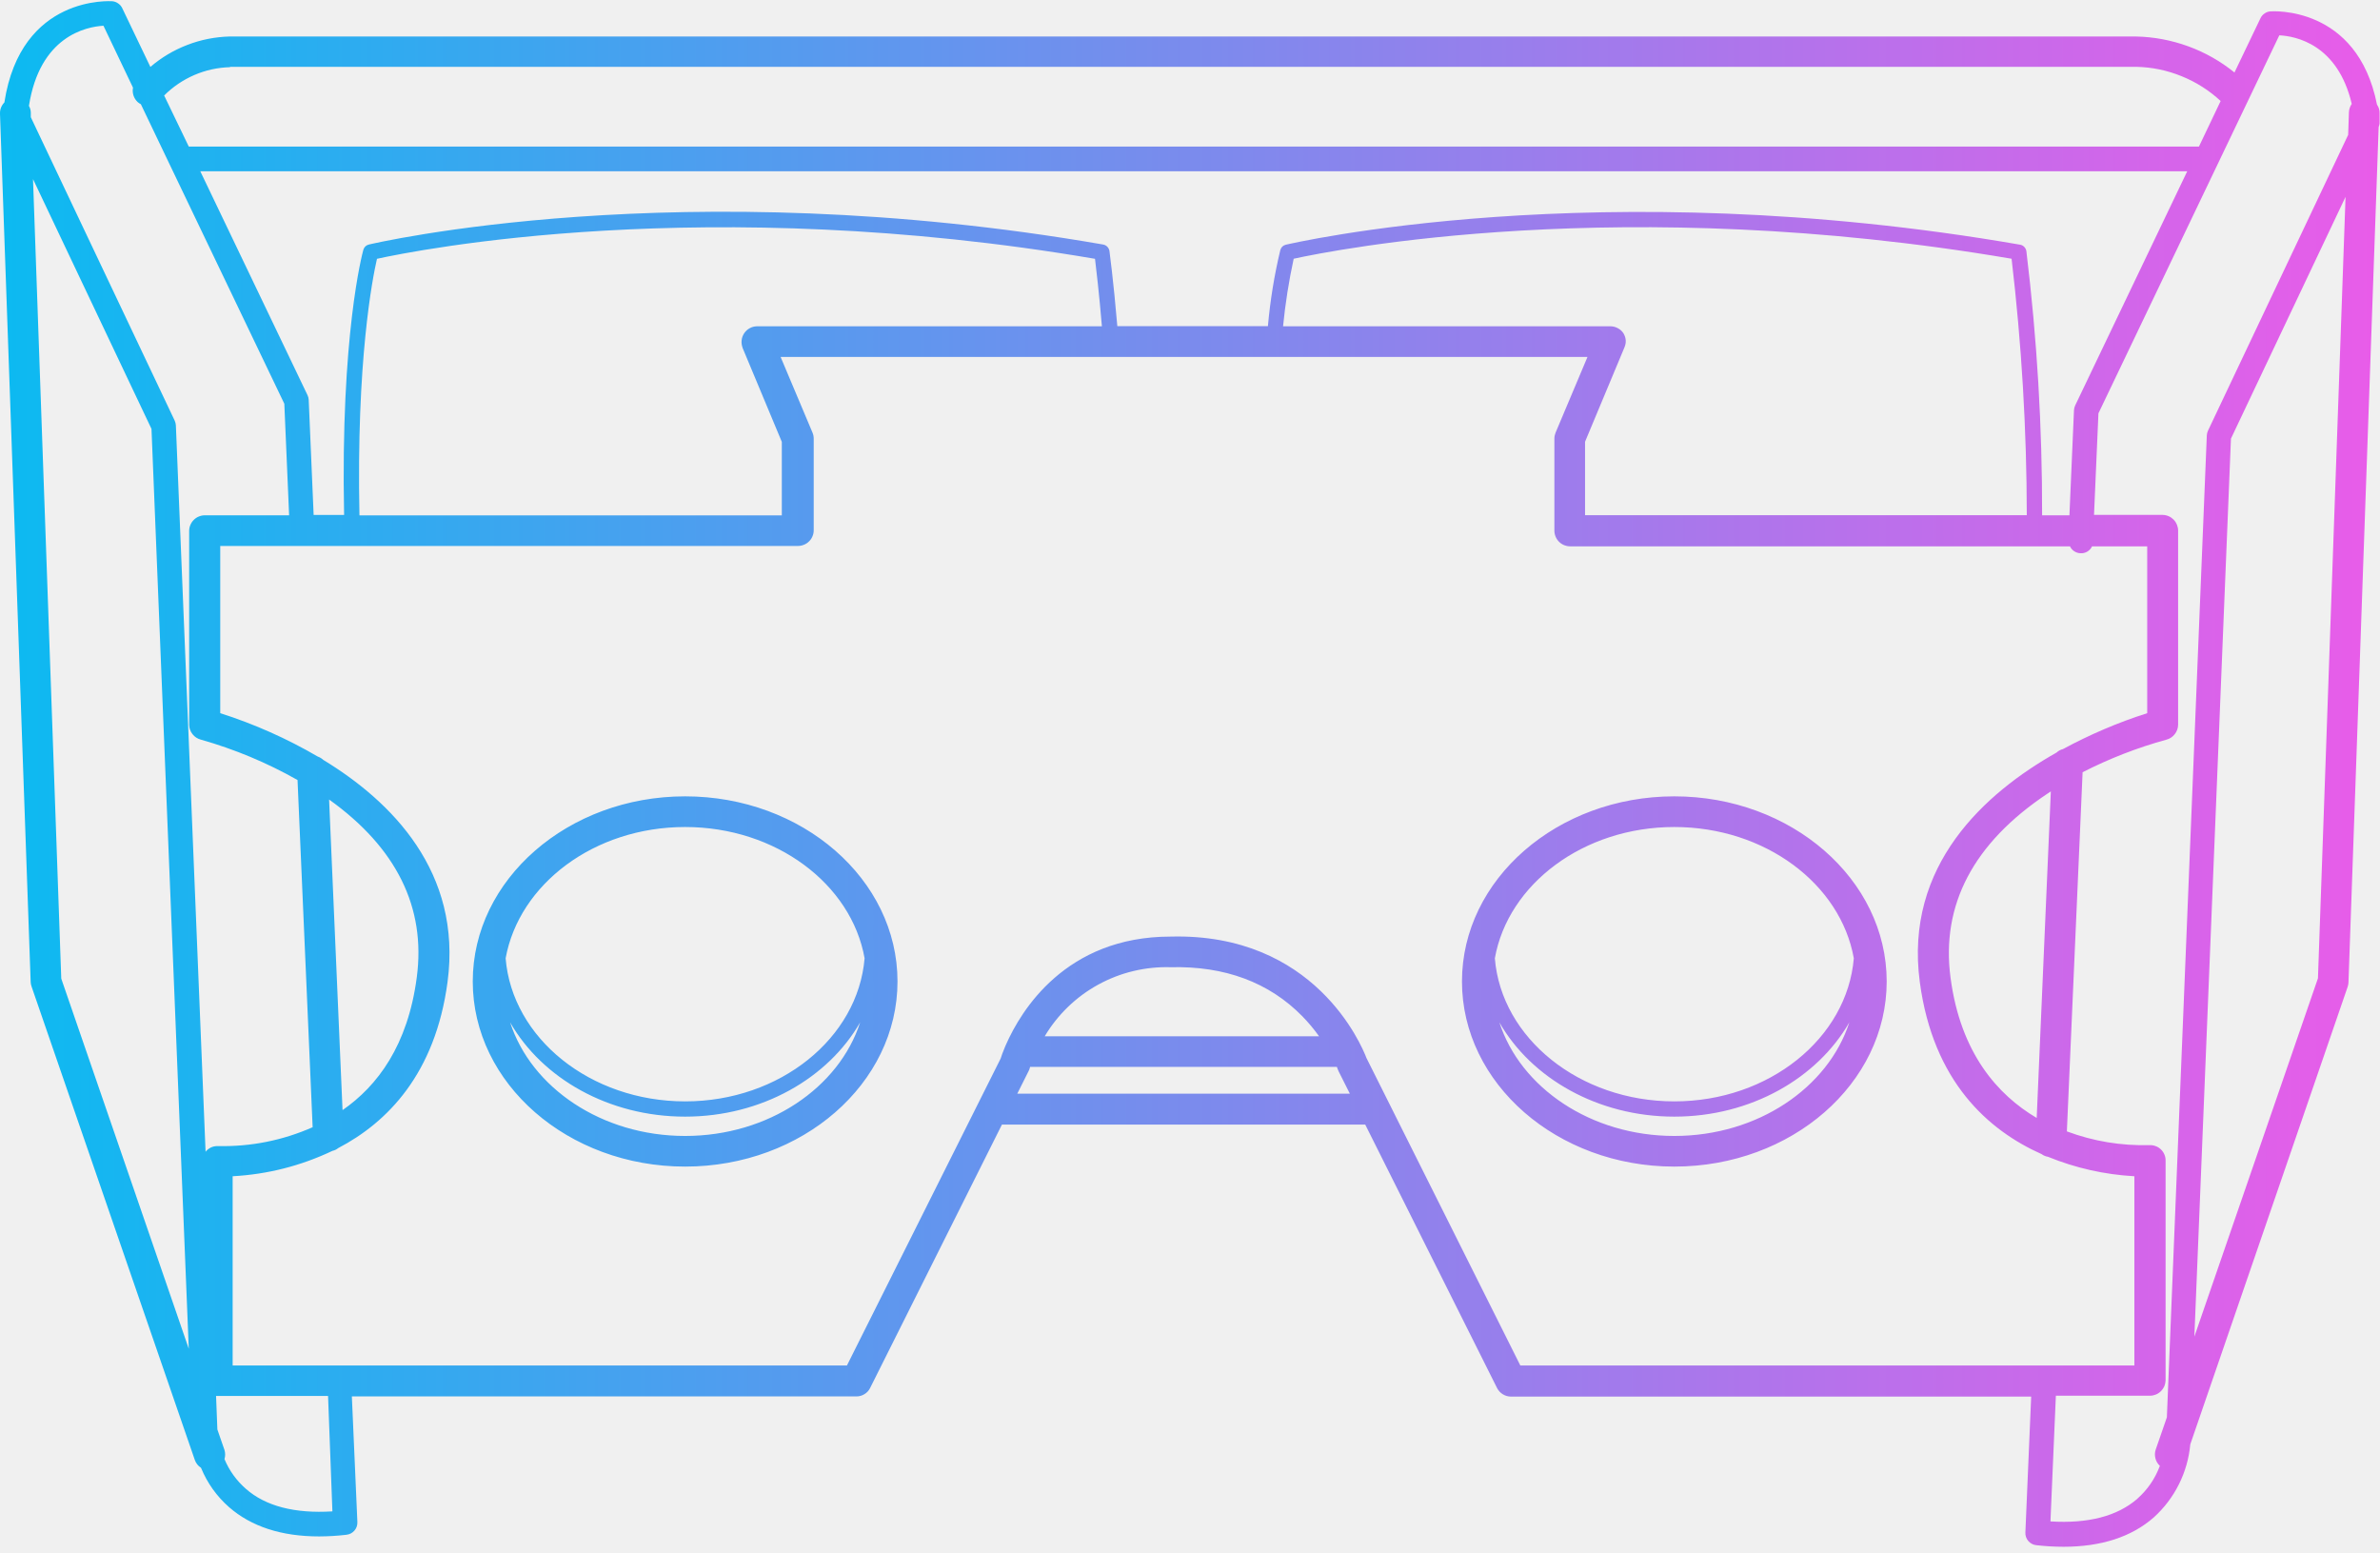
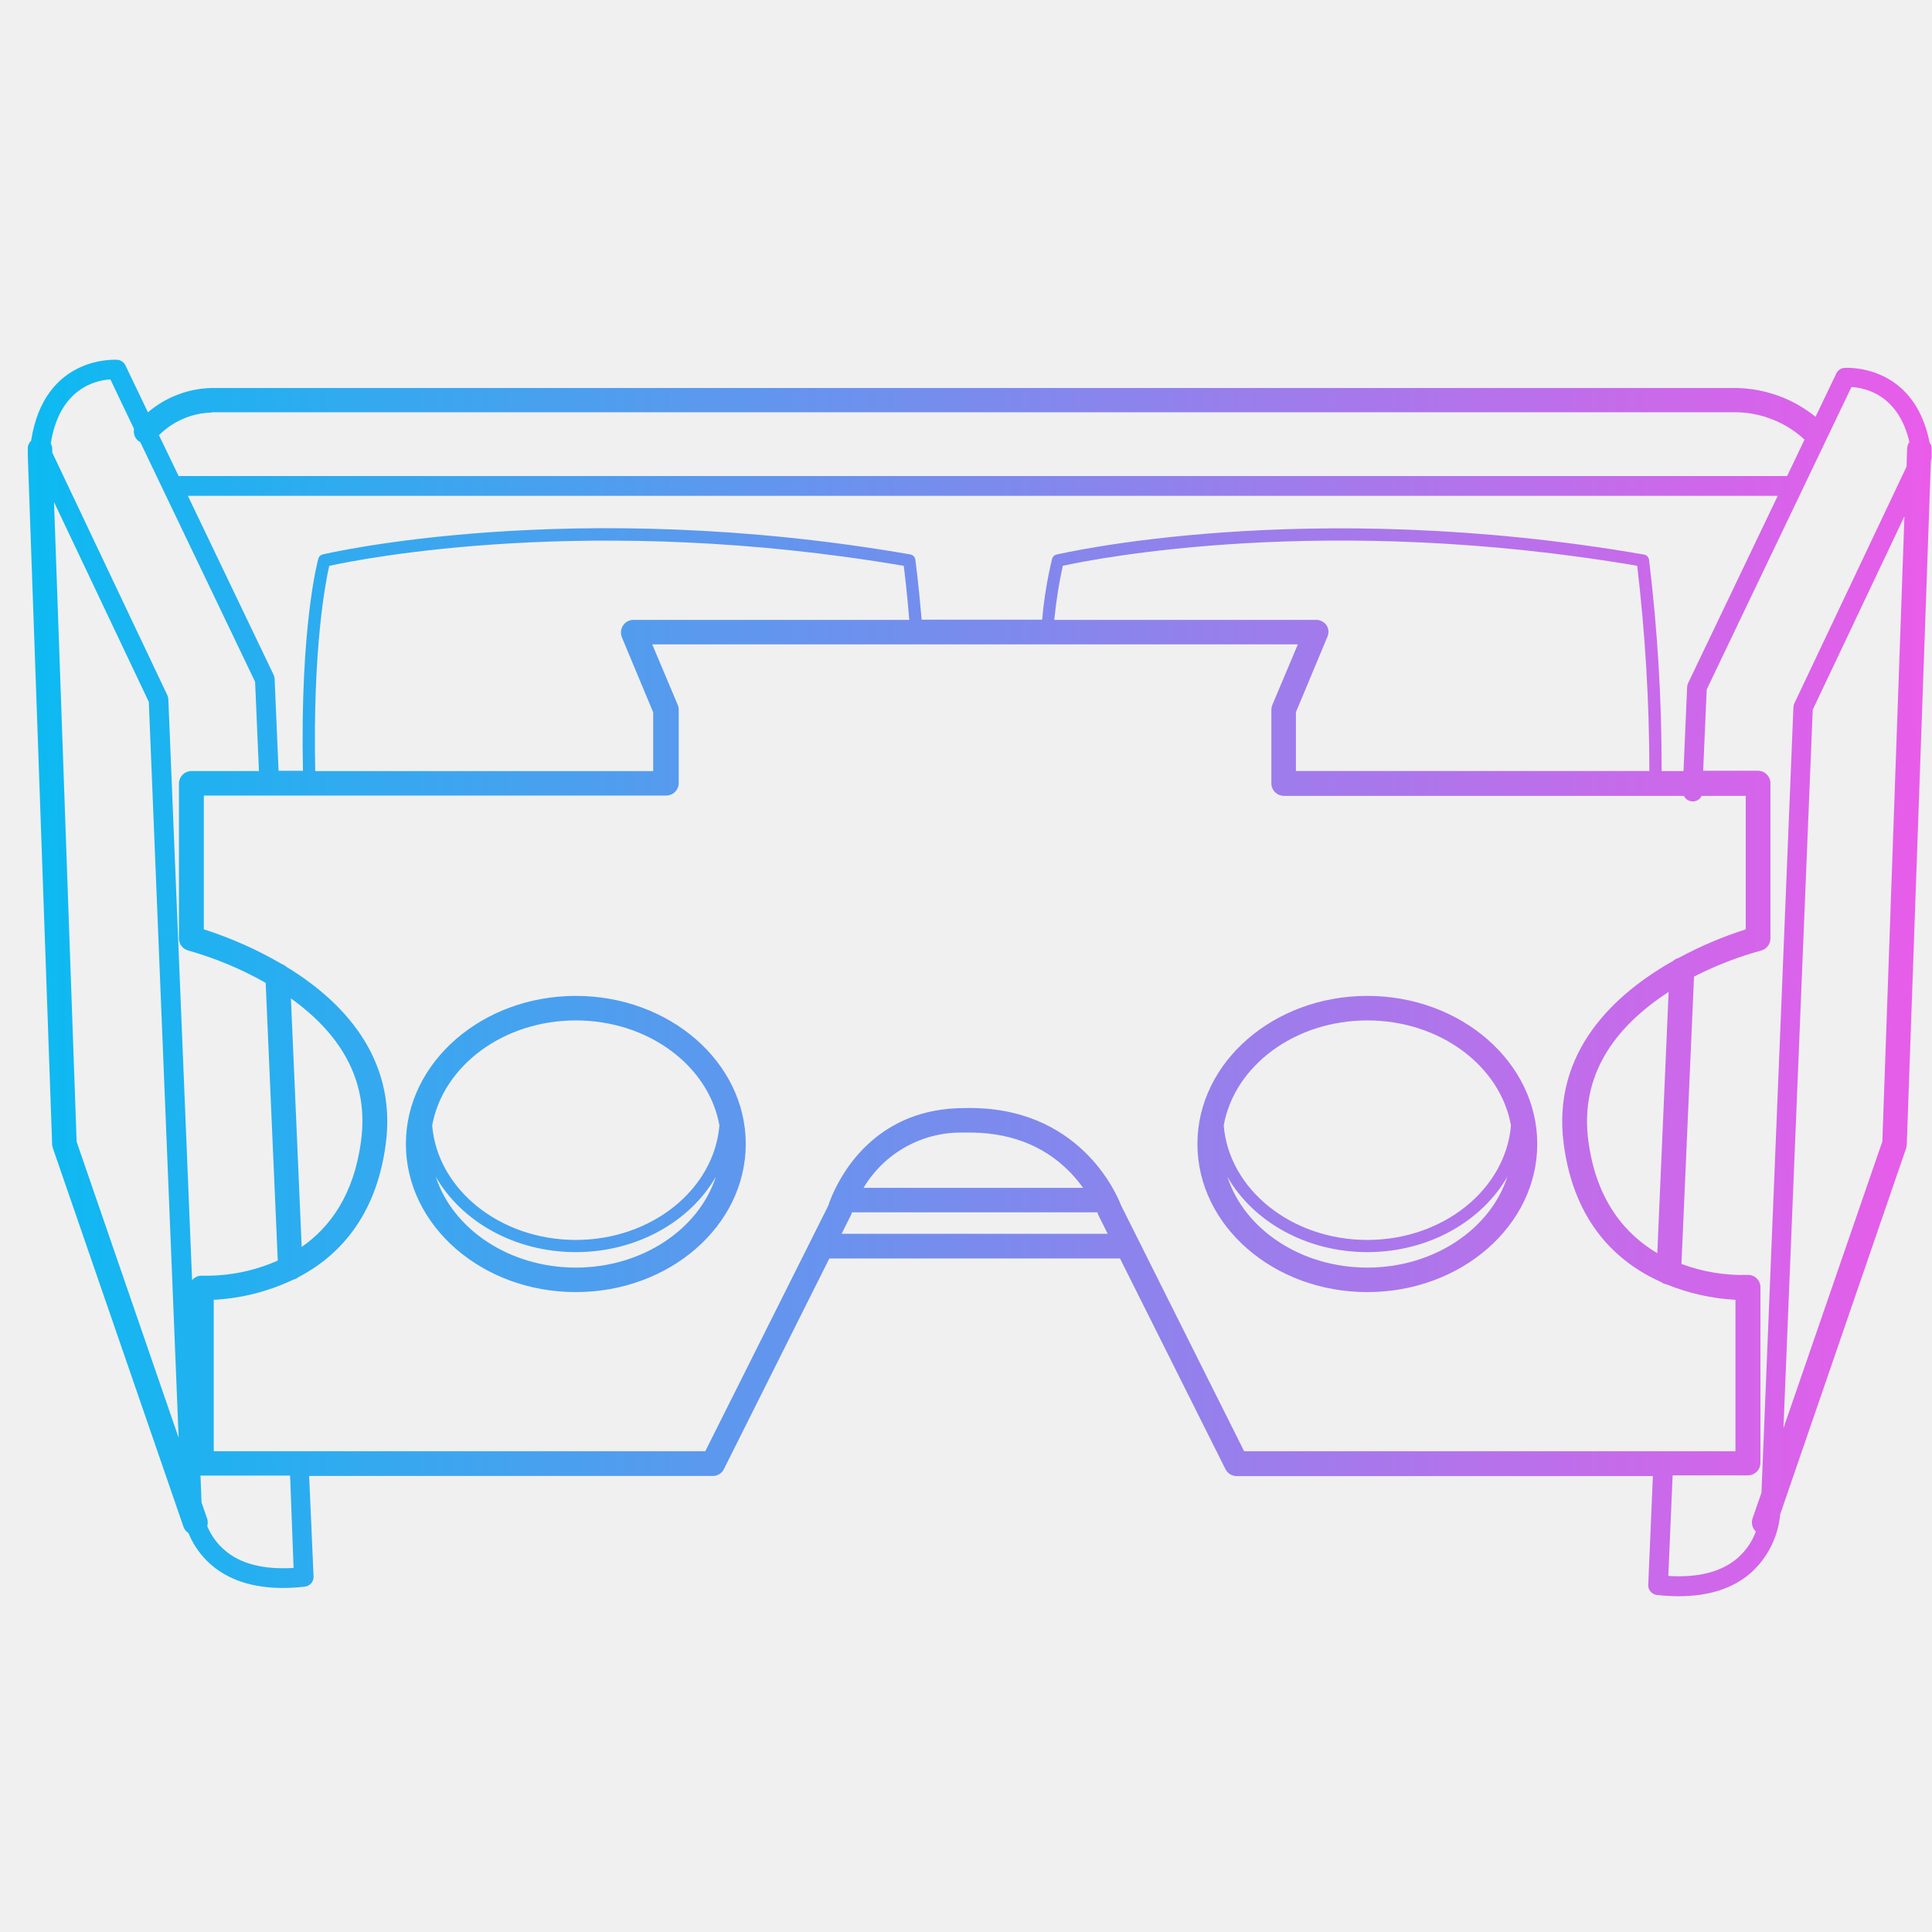
- <svg xmlns="http://www.w3.org/2000/svg" width="69" height="45" viewBox="0 0 69 45" fill="none">
-   <path d="M19.863 23.083C16.471 23.083 13.706 25.491 13.706 28.448C13.706 31.406 16.465 33.815 19.863 33.815C23.26 33.815 26.02 31.408 26.02 28.448C26.02 25.488 23.259 23.083 19.863 23.083ZM19.863 23.972C22.497 23.972 24.684 25.625 25.066 27.777C24.873 30.092 22.613 31.925 19.863 31.925C17.114 31.925 14.847 30.092 14.659 27.777C15.05 25.625 17.229 23.972 19.863 23.972ZM19.863 32.927C17.444 32.927 15.401 31.528 14.789 29.634C15.715 31.253 17.642 32.367 19.863 32.367C22.084 32.367 24.011 31.251 24.937 29.634C24.325 31.528 22.282 32.927 19.863 32.927ZM48.541 23.083C45.149 23.083 42.385 25.491 42.385 28.448C42.385 31.406 45.144 33.815 48.541 33.815C51.94 33.815 54.698 31.408 54.698 28.448C54.698 25.488 51.932 23.083 48.541 23.083ZM48.541 23.972C51.175 23.972 53.362 25.625 53.745 27.777C53.551 30.092 51.292 31.925 48.541 31.925C45.792 31.925 43.525 30.092 43.338 27.777C43.721 25.625 45.908 23.972 48.541 23.972ZM48.541 32.927C46.122 32.927 44.079 31.528 43.469 29.634C44.394 31.253 46.321 32.367 48.541 32.367C50.763 32.367 52.688 31.251 53.615 29.634C53.002 31.528 50.961 32.927 48.541 32.927ZM68.988 3.531C68.988 3.513 68.988 3.495 68.988 3.476V3.294C68.993 3.199 68.968 3.111 68.913 3.033C68.341 0.141 65.849 0.328 65.821 0.33C65.759 0.335 65.702 0.355 65.651 0.392C65.599 0.428 65.56 0.473 65.534 0.53L64.781 2.101C64.376 1.774 63.93 1.521 63.44 1.342C62.95 1.164 62.446 1.069 61.925 1.058H6.653C6.232 1.07 5.825 1.15 5.431 1.302C5.037 1.453 4.68 1.666 4.36 1.94L3.545 0.239C3.519 0.182 3.479 0.136 3.427 0.1C3.376 0.063 3.319 0.042 3.256 0.036C3.229 0.036 0.609 -0.162 0.127 2.969C0.04 3.06 -0.003 3.169 -1.80804e-05 3.294L0.889 28.464C0.891 28.509 0.899 28.552 0.914 28.593L5.648 42.319C5.683 42.415 5.742 42.491 5.828 42.547C6.01 42.989 6.281 43.369 6.64 43.686C7.287 44.251 8.163 44.535 9.253 44.535C9.518 44.534 9.781 44.518 10.044 44.487C10.089 44.482 10.132 44.469 10.171 44.449C10.211 44.428 10.245 44.4 10.275 44.366C10.305 44.332 10.327 44.294 10.342 44.251C10.356 44.209 10.363 44.165 10.361 44.12L10.201 40.477H24.829C24.913 40.477 24.991 40.455 25.062 40.411C25.134 40.368 25.189 40.308 25.226 40.233L29.048 32.597H39.503C39.529 32.599 39.554 32.599 39.58 32.597L43.404 40.238C43.444 40.312 43.498 40.371 43.57 40.415C43.642 40.459 43.72 40.481 43.803 40.482H58.887L58.719 44.421C58.716 44.466 58.723 44.509 58.737 44.552C58.752 44.595 58.774 44.633 58.803 44.667C58.832 44.701 58.867 44.729 58.907 44.75C58.946 44.771 58.988 44.785 59.033 44.789C59.296 44.819 59.56 44.834 59.824 44.835C60.914 44.835 61.792 44.551 62.437 43.988C62.741 43.713 62.985 43.393 63.169 43.027C63.352 42.661 63.462 42.274 63.5 41.866L68.061 28.608C68.076 28.565 68.084 28.522 68.086 28.478L68.961 3.679C68.982 3.632 68.991 3.583 68.988 3.531ZM6.67 1.937H61.933C62.388 1.947 62.827 2.037 63.248 2.209C63.669 2.379 64.047 2.619 64.38 2.928L63.751 4.248H5.473L4.759 2.768C5.013 2.515 5.305 2.317 5.635 2.174C5.965 2.032 6.311 1.957 6.67 1.947V1.937ZM60.128 11.89L59.996 14.937H59.204C59.209 12.375 59.057 9.824 58.748 7.281C58.741 7.234 58.72 7.193 58.688 7.158C58.655 7.124 58.615 7.102 58.568 7.093C46.285 4.964 37.362 7.077 37.279 7.093C37.196 7.114 37.142 7.167 37.118 7.25C36.944 7.975 36.825 8.71 36.759 9.453H32.393C32.279 8.108 32.165 7.286 32.165 7.276C32.157 7.229 32.137 7.188 32.104 7.153C32.07 7.118 32.03 7.097 31.983 7.088C19.702 4.959 10.776 7.069 10.694 7.088C10.611 7.109 10.557 7.162 10.533 7.245C10.505 7.345 9.869 9.716 9.976 14.927H9.093L8.95 11.59C8.948 11.541 8.936 11.496 8.915 11.453L5.807 4.965H63.411L60.162 11.754C60.142 11.797 60.131 11.843 60.128 11.89ZM47.064 9.656C47.022 9.595 46.969 9.547 46.903 9.513C46.839 9.478 46.769 9.459 46.695 9.458H37.198C37.263 8.8 37.366 8.147 37.506 7.5C38.645 7.25 47.023 5.574 58.319 7.5C58.61 9.969 58.757 12.447 58.76 14.934H45.953V12.805L47.094 10.073C47.156 9.929 47.145 9.79 47.064 9.656ZM21.525 10.075L22.666 12.808V14.939H10.421C10.327 10.453 10.801 8.058 10.929 7.502C12.069 7.251 20.447 5.576 31.746 7.502C31.782 7.798 31.864 8.489 31.946 9.458H21.939C21.902 9.459 21.866 9.465 21.831 9.474C21.796 9.484 21.763 9.498 21.731 9.516C21.7 9.533 21.671 9.554 21.644 9.579C21.617 9.604 21.594 9.632 21.574 9.661C21.554 9.691 21.538 9.724 21.525 9.758C21.513 9.791 21.505 9.827 21.501 9.863C21.497 9.899 21.497 9.934 21.502 9.971C21.506 10.007 21.515 10.042 21.527 10.075H21.525ZM2.996 0.739L3.856 2.541C3.841 2.618 3.846 2.694 3.87 2.768C3.895 2.842 3.936 2.907 3.993 2.96C4.02 2.984 4.051 3.004 4.084 3.021L4.914 4.756L8.243 11.703L8.382 14.937H5.929C5.869 14.938 5.812 14.951 5.757 14.975C5.703 14.998 5.655 15.031 5.614 15.074C5.572 15.116 5.54 15.165 5.518 15.22C5.495 15.275 5.484 15.332 5.484 15.392V21.016C5.488 21.116 5.52 21.205 5.583 21.283C5.645 21.361 5.725 21.413 5.822 21.439C6.803 21.717 7.738 22.107 8.626 22.61L9.064 32.674C8.192 33.057 7.28 33.239 6.327 33.221C6.202 33.215 6.092 33.255 6 33.341C5.985 33.354 5.971 33.37 5.96 33.387L5.099 12.332C5.096 12.283 5.085 12.237 5.065 12.193L0.893 3.397V3.265C0.892 3.195 0.873 3.129 0.839 3.069C1.154 1.051 2.492 0.776 2.998 0.746L2.996 0.739ZM9.93 32.161L9.541 23.175C11.497 24.575 12.352 26.308 12.083 28.33C11.823 30.304 10.945 31.474 9.933 32.177L9.93 32.161ZM0.957 5.191L4.392 12.432L5.473 39.095L1.776 28.366L0.957 5.191ZM9.637 43.809C8.546 43.877 7.698 43.658 7.128 43.155C6.855 42.916 6.648 42.629 6.508 42.294C6.534 42.206 6.534 42.118 6.508 42.03L6.302 41.435L6.264 40.464H9.511L9.637 43.809ZM29.493 31.701L29.821 31.046C29.835 31.021 29.846 30.994 29.853 30.966L29.864 30.925H38.758L38.782 30.989C38.788 31.009 38.796 31.028 38.805 31.046L39.134 31.701H29.493ZM30.288 30.038C30.475 29.723 30.701 29.44 30.964 29.185C31.227 28.931 31.518 28.717 31.84 28.54C32.161 28.365 32.498 28.233 32.855 28.148C33.211 28.063 33.571 28.025 33.937 28.036C35.506 27.997 36.792 28.473 37.758 29.459C37.934 29.639 38.095 29.832 38.242 30.038H30.288ZM39.617 30.67C39.471 30.288 38.112 27.04 33.939 27.148C30.885 27.148 29.593 29.311 29.168 30.274C29.158 30.296 29.148 30.317 29.139 30.34C29.073 30.499 29.029 30.617 29.011 30.682L24.554 39.58H6.745V34.095C7.758 34.039 8.722 33.794 9.638 33.359C9.7 33.345 9.756 33.319 9.805 33.279C11.228 32.535 12.619 31.128 12.975 28.464C13.401 25.276 11.349 23.227 9.37 22.025C9.325 21.983 9.273 21.951 9.215 21.931C8.318 21.408 7.375 20.988 6.385 20.672V15.825H23.136C23.195 15.825 23.254 15.813 23.309 15.79C23.366 15.767 23.415 15.734 23.457 15.691C23.501 15.649 23.533 15.6 23.556 15.544C23.58 15.488 23.591 15.43 23.591 15.369V12.716C23.591 12.656 23.58 12.599 23.557 12.543L22.631 10.346H46.024L45.098 12.543C45.076 12.599 45.064 12.656 45.064 12.716V15.381C45.064 15.441 45.076 15.499 45.099 15.555C45.122 15.61 45.155 15.66 45.198 15.703C45.24 15.745 45.29 15.778 45.346 15.802C45.402 15.824 45.46 15.836 45.52 15.836H60.011C60.04 15.896 60.081 15.943 60.136 15.979C60.191 16.015 60.251 16.034 60.317 16.036C60.388 16.04 60.454 16.025 60.516 15.988C60.576 15.951 60.622 15.901 60.652 15.836H62.251V20.672C61.404 20.943 60.59 21.29 59.809 21.713C59.738 21.73 59.676 21.764 59.624 21.813C57.544 22.987 55.206 25.083 55.658 28.464C56.043 31.354 57.646 32.765 59.188 33.453C59.243 33.493 59.303 33.519 59.371 33.53C60.175 33.858 61.011 34.046 61.879 34.095V39.58H44.077L39.617 30.67ZM56.55 28.346C56.267 26.233 57.211 24.436 59.357 23.006L59.457 22.94L59.047 32.405C57.918 31.738 56.84 30.531 56.55 28.346ZM61.965 43.444C61.382 43.949 60.538 44.168 59.446 44.1L59.603 40.456H62.339C62.398 40.455 62.454 40.443 62.508 40.42C62.562 40.397 62.609 40.365 62.651 40.323C62.692 40.282 62.724 40.235 62.748 40.181C62.77 40.127 62.782 40.071 62.784 40.013V33.637C62.784 33.577 62.773 33.517 62.748 33.462C62.724 33.406 62.69 33.357 62.646 33.315C62.602 33.273 62.551 33.241 62.494 33.221C62.436 33.199 62.377 33.19 62.317 33.193C61.493 33.214 60.694 33.082 59.922 32.795L60.378 22.384C61.157 21.986 61.968 21.671 62.812 21.439C62.909 21.413 62.989 21.359 63.05 21.28C63.113 21.201 63.144 21.11 63.147 21.009V15.381C63.147 15.321 63.135 15.264 63.113 15.209C63.09 15.154 63.059 15.105 63.017 15.062C62.975 15.02 62.927 14.986 62.873 14.963C62.818 14.939 62.762 14.927 62.702 14.925H60.709L60.837 11.981L66.081 1.024C66.56 1.047 67.775 1.286 68.181 3.012C68.131 3.085 68.103 3.165 68.099 3.253L68.077 3.909L64.013 12.484C63.993 12.527 63.981 12.573 63.979 12.62L62.821 41.083L62.497 42.019C62.47 42.102 62.467 42.187 62.489 42.271C62.51 42.357 62.554 42.429 62.618 42.49C62.479 42.862 62.261 43.18 61.963 43.444H61.965ZM63.618 38.744L64.679 12.714L68.001 5.706L67.201 28.357L63.618 38.744Z" fill="url(#paint0_linear_9_173)" />
+ <svg xmlns="http://www.w3.org/2000/svg" width="70" height="70" viewBox="0 0 70 70" fill="none">
+   <mask id="mask0_9_179" style="mask-type:luminance" maskUnits="userSpaceOnUse" x="1" y="13" width="69" height="45">
+     <path d="M1 13H70V57.849H1V13Z" fill="white" />
+   </mask>
+   <g mask="url(#mask0_9_179)">
+     <path d="M20.863 36.083C17.471 36.083 14.706 38.491 14.706 41.448C14.706 44.406 17.465 46.815 20.863 46.815C24.26 46.815 27.02 44.408 27.02 41.448C27.02 38.488 24.259 36.083 20.863 36.083ZM20.863 36.972C23.497 36.972 25.684 38.624 26.066 40.777C25.873 43.092 23.613 44.925 20.863 44.925C18.114 44.925 15.847 43.092 15.659 40.777C16.05 38.624 18.229 36.972 20.863 36.972ZM20.863 45.927C18.444 45.927 16.401 44.528 15.789 42.634C16.715 44.253 18.642 45.367 20.863 45.367C23.084 45.367 25.011 44.251 25.937 42.634C25.325 44.528 23.282 45.927 20.863 45.927ZM49.541 36.083C46.149 36.083 43.385 38.491 43.385 41.448C43.385 44.406 46.144 46.815 49.541 46.815C52.94 46.815 55.698 44.408 55.698 41.448C55.698 38.488 52.932 36.083 49.541 36.083ZM49.541 36.972C52.175 36.972 54.362 38.624 54.745 40.777C54.551 43.092 52.292 44.925 49.541 44.925C46.792 44.925 44.525 43.092 44.338 40.777C44.721 38.624 46.908 36.972 49.541 36.972ZM49.541 45.927C47.122 45.927 45.079 44.528 44.469 42.634C45.394 44.253 47.321 45.367 49.541 45.367C51.763 45.367 53.688 44.251 54.615 42.634C54.002 44.528 51.961 45.927 49.541 45.927ZM69.988 16.531C69.988 16.513 69.988 16.495 69.988 16.476V16.294C69.993 16.198 69.968 16.111 69.913 16.033C69.341 13.14 66.849 13.328 66.821 13.33C66.759 13.335 66.702 13.355 66.651 13.392C66.599 13.428 66.56 13.473 66.534 13.53L65.781 15.101C65.376 14.774 64.93 14.521 64.44 14.342C63.95 14.164 63.446 14.069 62.925 14.058H7.653C7.232 14.07 6.825 14.15 6.431 14.302C6.037 14.453 5.68 14.666 5.36 14.94L4.545 13.239C4.519 13.182 4.479 13.136 4.427 13.1C4.376 13.063 4.319 13.042 4.256 13.036C4.229 13.036 1.609 12.838 1.127 15.969C1.04 16.06 0.997 16.169 1 16.294L1.889 41.464C1.891 41.509 1.899 41.552 1.914 41.593L6.648 55.319C6.683 55.415 6.742 55.491 6.828 55.547C7.01 55.989 7.281 56.369 7.64 56.686C8.287 57.251 9.163 57.535 10.253 57.535C10.518 57.534 10.781 57.518 11.044 57.487C11.089 57.482 11.132 57.469 11.171 57.449C11.211 57.428 11.245 57.4 11.275 57.366C11.305 57.332 11.327 57.294 11.342 57.251C11.356 57.209 11.363 57.165 11.361 57.12L11.201 53.477H25.829C25.913 53.477 25.991 53.455 26.062 53.411C26.134 53.368 26.189 53.308 26.226 53.233L30.048 45.597H40.503C40.529 45.599 40.554 45.599 40.58 45.597L44.404 53.238C44.444 53.312 44.498 53.371 44.57 53.415C44.642 53.459 44.72 53.481 44.803 53.482H59.887L59.719 57.421C59.716 57.466 59.723 57.509 59.737 57.552C59.752 57.595 59.774 57.633 59.803 57.667C59.832 57.701 59.867 57.729 59.907 57.75C59.946 57.771 59.988 57.785 60.033 57.789C60.296 57.819 60.56 57.834 60.824 57.835C61.914 57.835 62.792 57.551 63.437 56.988C63.741 56.713 63.985 56.393 64.168 56.027C64.352 55.661 64.462 55.274 64.5 54.866L69.061 41.608C69.076 41.565 69.084 41.522 69.086 41.478L69.961 16.679C69.982 16.632 69.991 16.583 69.988 16.531ZM7.67 14.937H62.933C63.388 14.947 63.827 15.037 64.248 15.209C64.669 15.379 65.047 15.619 65.38 15.928L64.751 17.248H6.473L5.759 15.768C6.013 15.515 6.305 15.317 6.635 15.175C6.965 15.032 7.311 14.957 7.67 14.947V14.937ZM61.128 24.89L60.996 27.936H60.204C60.209 25.375 60.057 22.824 59.748 20.281C59.741 20.234 59.72 20.193 59.688 20.158C59.655 20.124 59.615 20.102 59.568 20.093C47.285 17.964 38.362 20.077 38.279 20.093C38.196 20.114 38.142 20.167 38.118 20.25C37.944 20.975 37.825 21.71 37.759 22.453H33.393C33.279 21.108 33.165 20.286 33.165 20.276C33.157 20.229 33.137 20.188 33.104 20.153C33.07 20.118 33.03 20.097 32.983 20.088C20.702 17.959 11.776 20.069 11.694 20.088C11.611 20.109 11.557 20.162 11.533 20.245C11.505 20.346 10.869 22.715 10.976 27.927H10.093L9.95 24.59C9.948 24.541 9.936 24.496 9.915 24.453L6.807 17.965H64.411L61.162 24.754C61.142 24.797 61.131 24.843 61.128 24.89ZM48.064 22.657C48.022 22.595 47.969 22.547 47.903 22.513C47.839 22.478 47.769 22.459 47.695 22.459H38.198C38.263 21.8 38.366 21.147 38.506 20.5C39.645 20.25 48.023 18.574 59.319 20.5C59.61 22.969 59.757 25.447 59.76 27.934H46.953V25.805L48.094 23.073C48.156 22.929 48.145 22.79 48.064 22.657ZM22.525 23.075L23.666 25.808V27.939H11.421C11.327 23.453 11.801 21.058 11.929 20.502C13.069 20.252 21.447 18.576 32.746 20.502C32.782 20.798 32.864 21.488 32.946 22.459H22.939C22.902 22.459 22.866 22.465 22.831 22.474C22.796 22.484 22.763 22.498 22.731 22.516C22.7 22.533 22.671 22.554 22.644 22.579C22.617 22.604 22.594 22.631 22.574 22.662C22.554 22.691 22.538 22.724 22.525 22.758C22.513 22.791 22.505 22.827 22.501 22.863C22.497 22.898 22.497 22.934 22.502 22.971C22.506 23.007 22.515 23.042 22.527 23.075H22.525ZM3.996 13.739L4.856 15.54C4.841 15.618 4.846 15.694 4.87 15.768C4.895 15.842 4.936 15.906 4.993 15.96C5.02 15.984 5.051 16.004 5.084 16.021L5.914 17.756L9.243 24.703L9.382 27.936H6.929C6.869 27.938 6.812 27.951 6.757 27.975C6.703 27.998 6.655 28.031 6.614 28.074C6.572 28.116 6.54 28.165 6.518 28.22C6.495 28.275 6.484 28.332 6.484 28.392V34.016C6.488 34.116 6.52 34.205 6.583 34.283C6.645 34.361 6.725 34.413 6.822 34.439C7.803 34.717 8.738 35.107 9.626 35.61L10.064 45.674C9.192 46.057 8.28 46.239 7.327 46.221C7.202 46.215 7.092 46.255 7 46.341C6.985 46.354 6.971 46.37 6.96 46.387L6.099 25.332C6.096 25.283 6.085 25.237 6.065 25.193L1.893 16.396V16.265C1.892 16.195 1.873 16.13 1.839 16.069C2.154 14.051 3.492 13.776 3.998 13.746L3.996 13.739ZM10.93 45.161L10.541 36.175C12.497 37.575 13.352 39.307 13.083 41.33C12.823 43.304 11.945 44.474 10.933 45.177L10.93 45.161ZM1.957 18.191L5.392 25.432L6.473 52.095L2.776 41.366L1.957 18.191ZM10.637 56.809C9.546 56.877 8.698 56.658 8.128 56.155C7.855 55.916 7.648 55.629 7.508 55.294C7.534 55.206 7.534 55.118 7.508 55.03L7.302 54.435L7.264 53.464H10.511L10.637 56.809ZM30.493 44.702L30.821 44.046C30.835 44.021 30.846 43.994 30.853 43.966L30.864 43.925H39.758L39.782 43.989C39.788 44.008 39.796 44.028 39.805 44.046L40.134 44.702H30.493ZM31.288 43.038C31.475 42.723 31.701 42.44 31.964 42.185C32.227 41.931 32.519 41.717 32.84 41.54C33.161 41.365 33.498 41.233 33.855 41.148C34.211 41.063 34.571 41.025 34.937 41.036C36.506 40.997 37.792 41.473 38.758 42.459C38.934 42.639 39.095 42.832 39.242 43.038H31.288ZM40.617 43.67C40.471 43.288 39.112 40.04 34.939 40.148C31.885 40.148 30.593 42.311 30.168 43.274C30.158 43.296 30.148 43.317 30.139 43.34C30.073 43.499 30.029 43.617 30.011 43.682L25.554 52.58H7.745V47.095C8.758 47.039 9.722 46.794 10.638 46.359C10.7 46.345 10.755 46.319 10.805 46.279C12.228 45.535 13.619 44.128 13.975 41.464C14.401 38.276 12.349 36.227 10.37 35.025C10.325 34.983 10.273 34.951 10.215 34.931C9.318 34.408 8.375 33.988 7.385 33.672V28.825H24.136C24.195 28.825 24.254 28.813 24.309 28.79C24.366 28.767 24.415 28.734 24.457 28.691C24.501 28.648 24.533 28.599 24.556 28.544C24.58 28.488 24.591 28.43 24.591 28.369V25.716C24.591 25.656 24.58 25.599 24.557 25.543L23.631 23.346H47.024L46.098 25.543C46.076 25.599 46.064 25.656 46.064 25.716V28.381C46.064 28.441 46.076 28.499 46.099 28.555C46.122 28.61 46.155 28.66 46.198 28.703C46.24 28.745 46.29 28.778 46.346 28.802C46.402 28.824 46.46 28.836 46.52 28.836H61.011C61.04 28.896 61.081 28.943 61.136 28.979C61.191 29.015 61.251 29.034 61.317 29.036C61.388 29.04 61.454 29.025 61.516 28.988C61.576 28.951 61.622 28.901 61.652 28.836H63.251V33.672C62.404 33.943 61.59 34.29 60.809 34.713C60.738 34.73 60.676 34.764 60.624 34.813C58.544 35.987 56.206 38.083 56.658 41.464C57.043 44.354 58.646 45.765 60.188 46.453C60.243 46.493 60.303 46.519 60.371 46.53C61.175 46.858 62.011 47.046 62.879 47.095V52.58H45.077L40.617 43.67ZM57.55 41.346C57.267 39.233 58.211 37.436 60.357 36.006L60.457 35.94L60.047 45.405C58.918 44.738 57.84 43.531 57.55 41.346ZM62.965 56.444C62.382 56.949 61.538 57.168 60.446 57.1L60.603 53.456H63.339C63.398 53.455 63.454 53.443 63.508 53.42C63.562 53.397 63.609 53.365 63.651 53.323C63.692 53.282 63.724 53.235 63.748 53.181C63.77 53.127 63.782 53.071 63.784 53.013V46.637C63.784 46.577 63.773 46.517 63.748 46.462C63.724 46.406 63.69 46.357 63.646 46.315C63.602 46.273 63.551 46.241 63.494 46.221C63.436 46.199 63.377 46.19 63.317 46.193C62.493 46.214 61.694 46.082 60.922 45.795L61.378 35.384C62.157 34.986 62.968 34.671 63.812 34.439C63.909 34.413 63.989 34.359 64.05 34.28C64.113 34.201 64.144 34.11 64.147 34.009V28.381C64.147 28.321 64.135 28.264 64.113 28.209C64.09 28.154 64.059 28.105 64.017 28.062C63.975 28.02 63.927 27.986 63.873 27.963C63.818 27.939 63.762 27.927 63.702 27.925H61.709L61.837 24.981L67.081 14.024C67.56 14.047 68.775 14.286 69.181 16.012C69.131 16.085 69.103 16.165 69.099 16.253L69.077 16.909L65.013 25.484C64.993 25.527 64.981 25.573 64.979 25.62L63.821 54.083L63.497 55.019C63.47 55.102 63.467 55.187 63.489 55.271C63.51 55.357 63.554 55.429 63.618 55.49C63.479 55.862 63.261 56.18 62.963 56.444H62.965ZM64.618 51.744L65.679 25.715L69.001 18.706L68.201 41.357L64.618 51.744Z" fill="url(#paint0_linear_9_179)" />
+   </g>
  <defs>
-     <linearGradient id="paint0_linear_9_173" x1="-0" y1="22.434" x2="68.989" y2="22.434" gradientUnits="userSpaceOnUse">
+     <linearGradient id="paint0_linear_9_179" x1="1" y1="35.434" x2="69.989" y2="35.434" gradientUnits="userSpaceOnUse">
      <stop stop-color="#0CBAF1" />
      <stop offset="1" stop-color="#E95CE9" />
    </linearGradient>
  </defs>
</svg>
